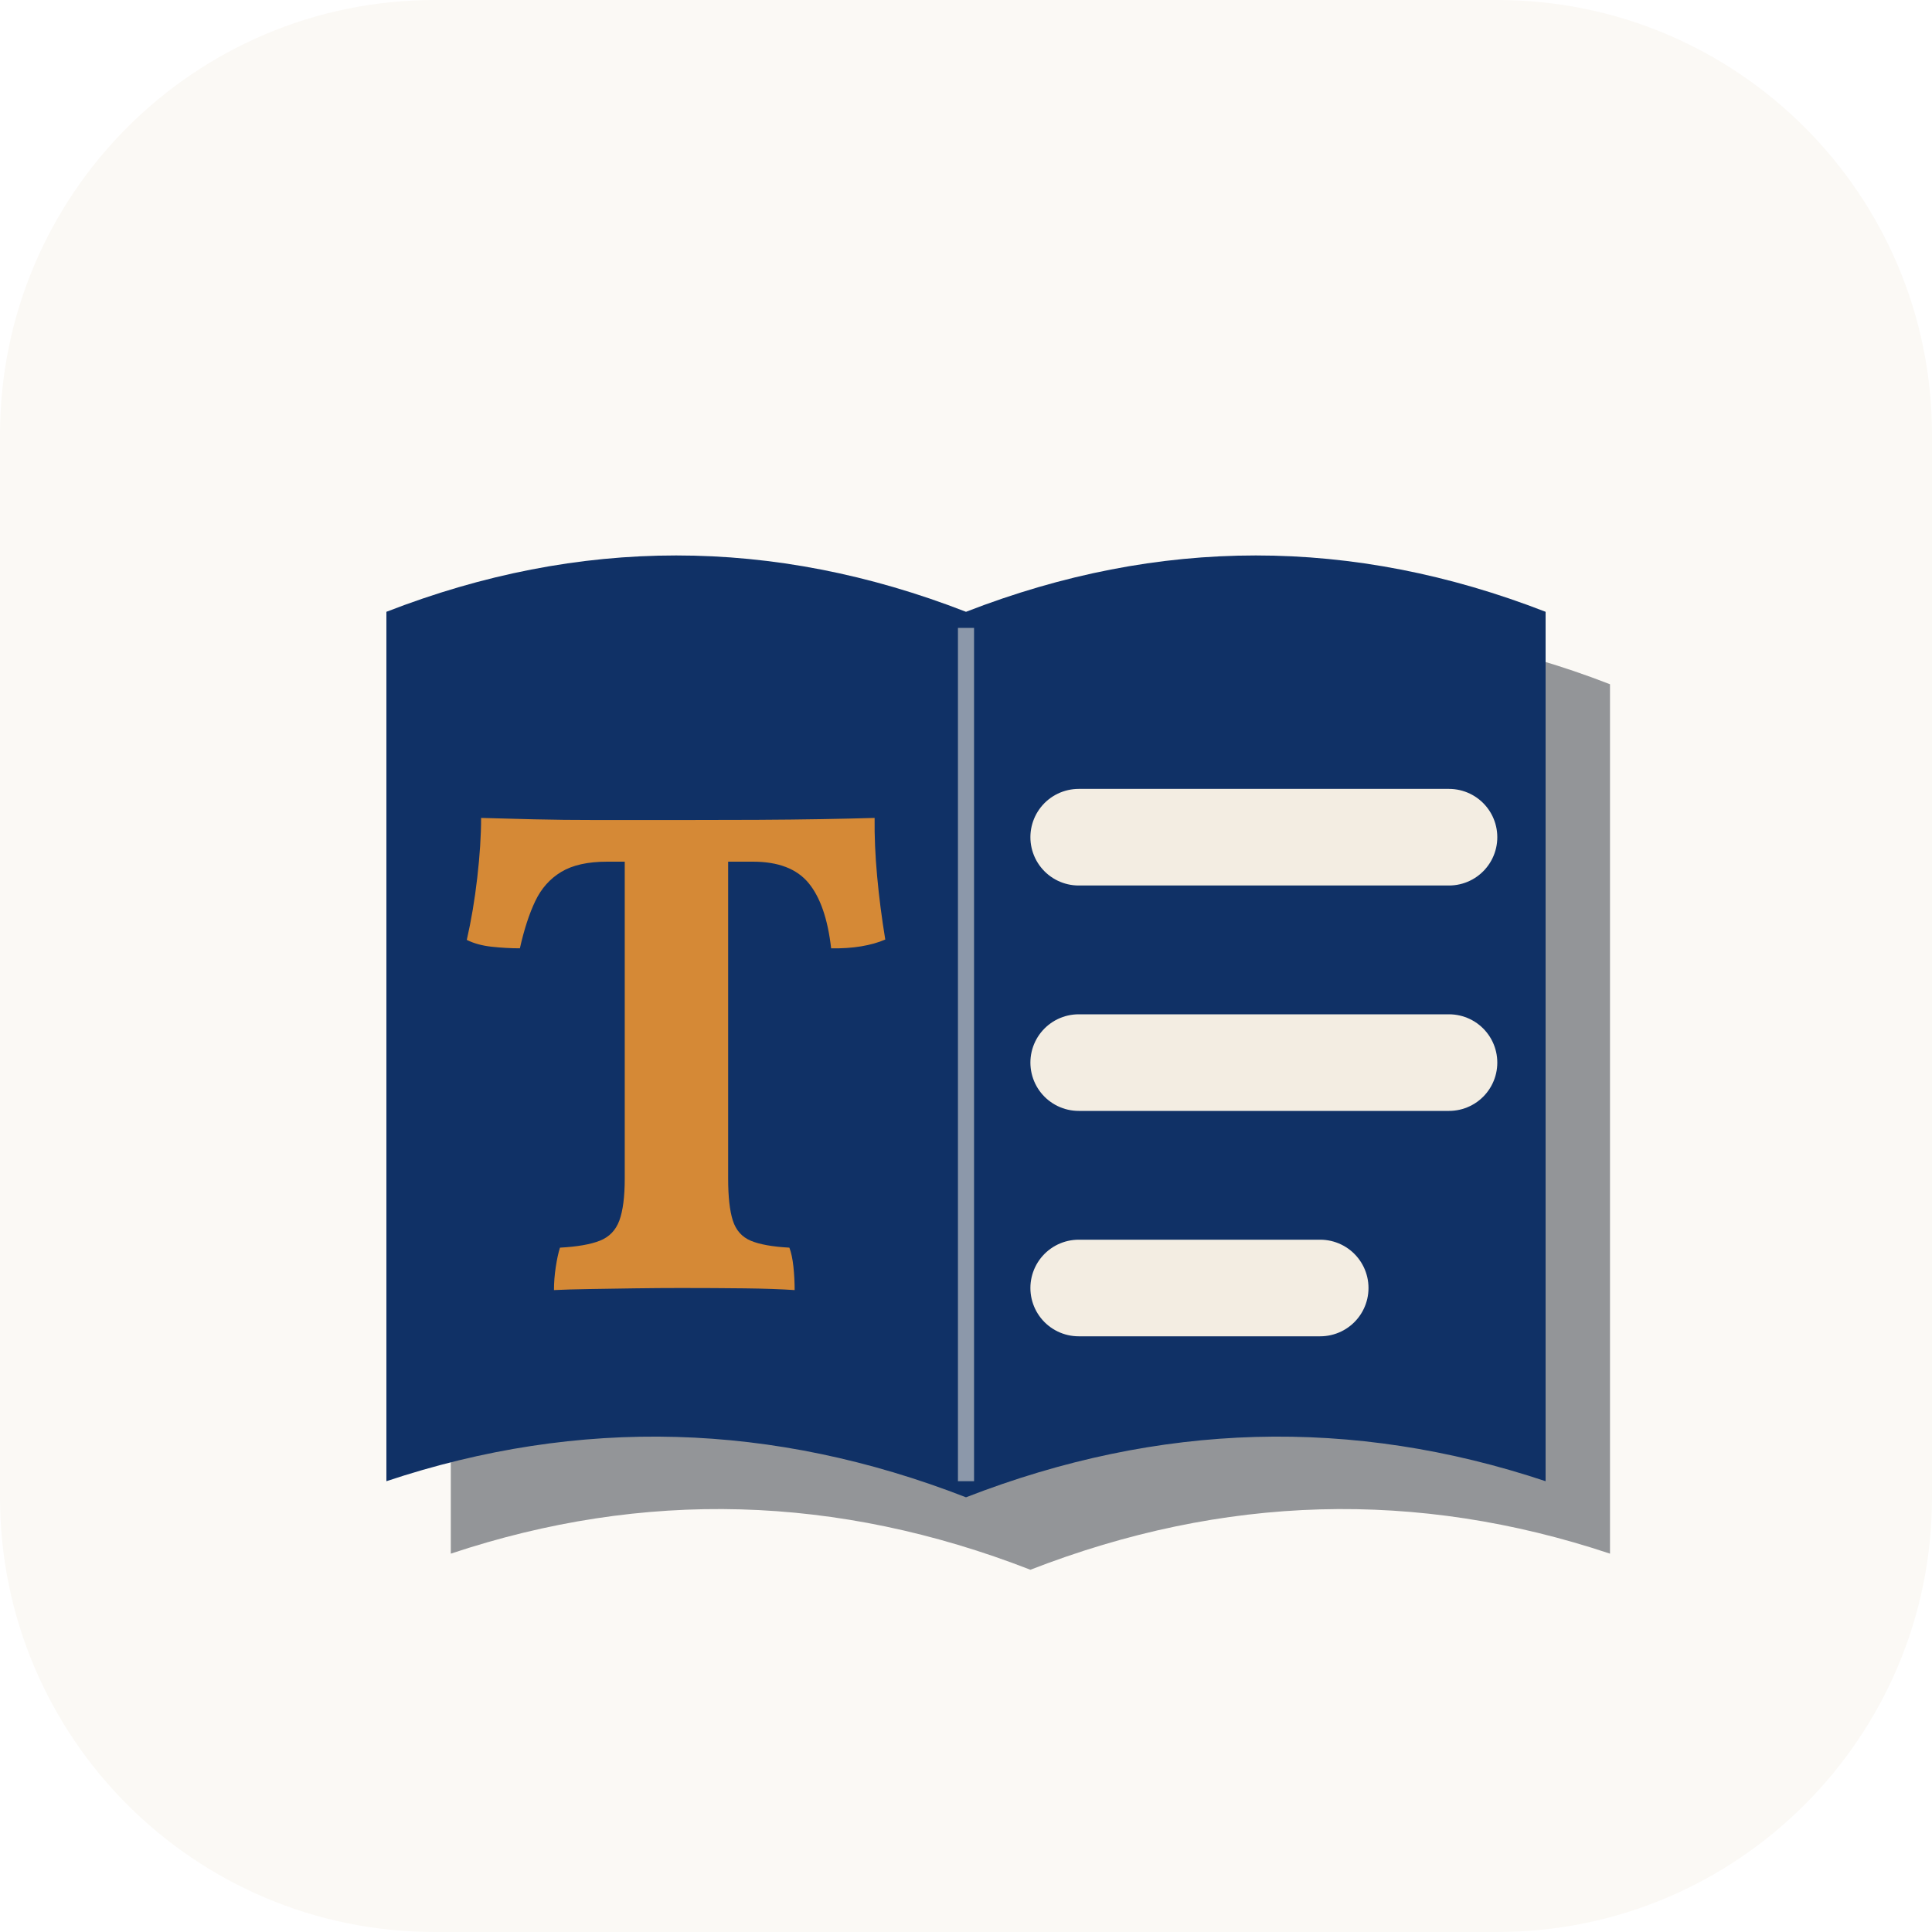
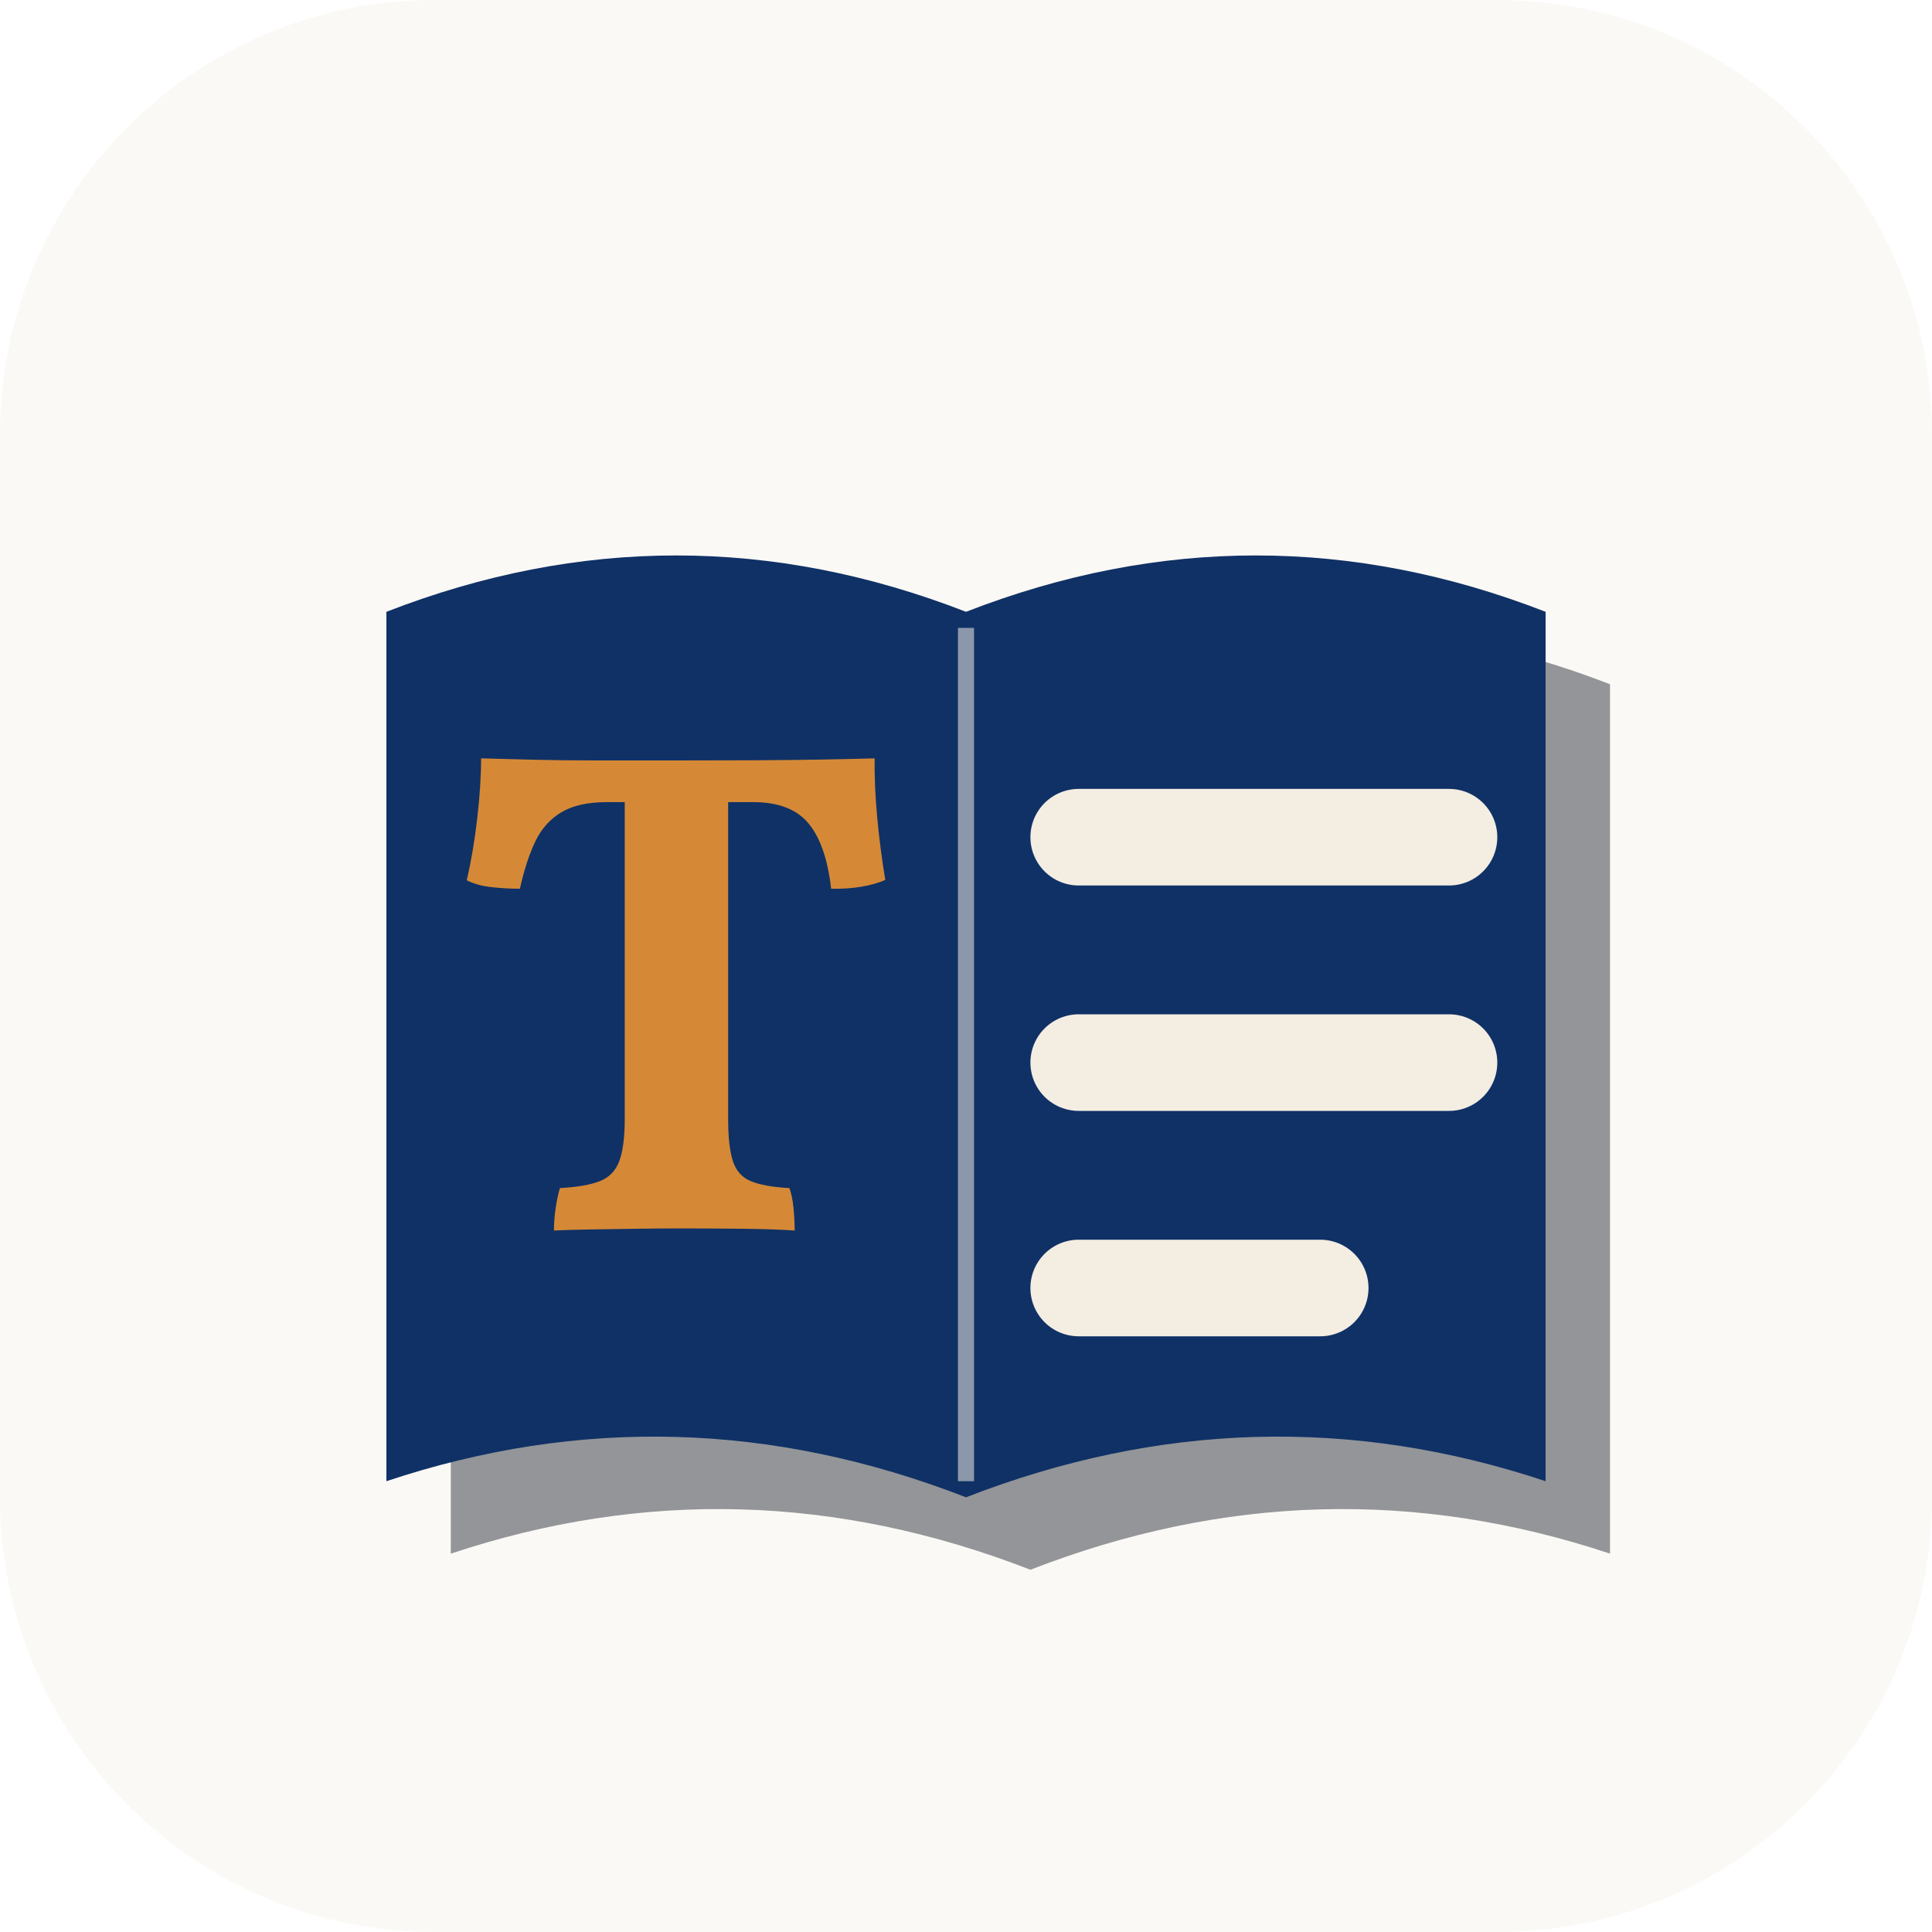
<svg xmlns="http://www.w3.org/2000/svg" viewBox="0 0 240 240">
  <rect width="240" height="240" rx="54" fill="#FBF9F5" />
  <path d="M48 76 Q84 62 120 76 Q156 62 192 76 V184 Q156 172 120 186 Q84 172 48 184 Z" fill="#939598" transform="translate(8 9)" />
  <path d="M48 76 Q84 62 120 76 Q156 62 192 76 V184 Q156 172 120 186 Q84 172 48 184 Z" fill="#103166" />
  <path d="M120 78 V184" stroke="#F3EDE2" stroke-width="2" opacity=".55" />
-   <path d="M75.423 107.04Q71.834 107.04 69.727 108.306Q67.62 109.571 66.492 111.938Q65.365 114.305 64.583 117.802Q62.874 117.802 61.086 117.607Q59.298 117.413 57.985 116.758Q58.808 113.191 59.286 109.04Q59.765 104.889 59.765 101.606Q62.802 101.692 66.307 101.778Q69.813 101.864 74.19 101.864Q78.567 101.864 84.3 101.864Q89.629 101.864 94.025 101.842Q98.42 101.819 102.059 101.756Q105.697 101.692 108.648 101.606Q108.606 104.971 108.96 108.846Q109.314 112.72 109.972 116.713Q108.663 117.278 106.959 117.56Q105.255 117.843 103.247 117.802Q102.622 112.323 100.433 109.682Q98.243 107.04 93.529 107.04ZM77.608 104.545H90.453V146.383Q90.453 149.805 91.036 151.621Q91.62 153.436 93.261 154.126Q94.903 154.816 98.059 154.988Q98.407 155.901 98.56 157.343Q98.714 158.785 98.714 160.258Q96.141 160.086 92.452 160.043Q88.762 160.0 84.573 160.0Q81.824 160.0 78.815 160.043Q75.806 160.086 73.196 160.129Q70.585 160.172 68.816 160.258Q68.816 158.874 69.037 157.41Q69.258 155.946 69.561 154.988Q72.762 154.816 74.514 154.126Q76.266 153.436 76.937 151.621Q77.608 149.805 77.608 146.383Z" fill="#D58936" />
+   <path d="M75.423 99.64Q71.834 99.64 69.727 100.906Q67.62 102.171 66.492 104.538Q65.365 106.905 64.583 110.402Q62.874 110.402 61.086 110.207Q59.298 110.013 57.985 109.358Q58.808 105.791 59.286 101.64Q59.765 97.489 59.765 94.206Q62.802 94.292 66.307 94.378Q69.813 94.464 74.19 94.464Q78.567 94.464 84.3 94.464Q89.629 94.464 94.025 94.442Q98.42 94.419 102.059 94.356Q105.697 94.292 108.648 94.206Q108.606 97.571 108.96 101.446Q109.314 105.32 109.972 109.313Q108.663 109.878 106.959 110.16Q105.255 110.443 103.247 110.402Q102.622 104.923 100.433 102.282Q98.243 99.64 93.529 99.64ZM77.608 97.145H90.453V138.983Q90.453 142.405 91.036 144.221Q91.62 146.036 93.261 146.726Q94.903 147.416 98.059 147.588Q98.407 148.501 98.56 149.943Q98.714 151.385 98.714 152.858Q96.141 152.686 92.452 152.643Q88.762 152.6 84.573 152.6Q81.824 152.6 78.815 152.643Q75.806 152.686 73.196 152.729Q70.585 152.772 68.816 152.858Q68.816 151.474 69.037 150.01Q69.258 148.546 69.561 147.588Q72.762 147.416 74.514 146.726Q76.266 146.036 76.937 144.221Q77.608 142.405 77.608 138.983Z" fill="#D58936" />
  <path d="M134 104 H180" stroke="#F3EDE2" stroke-width="12" stroke-linecap="round" />
  <path d="M134 132 H180" stroke="#F3EDE2" stroke-width="12" stroke-linecap="round" />
  <path d="M134 160 H164" stroke="#F3EDE2" stroke-width="12" stroke-linecap="round" />
</svg>
